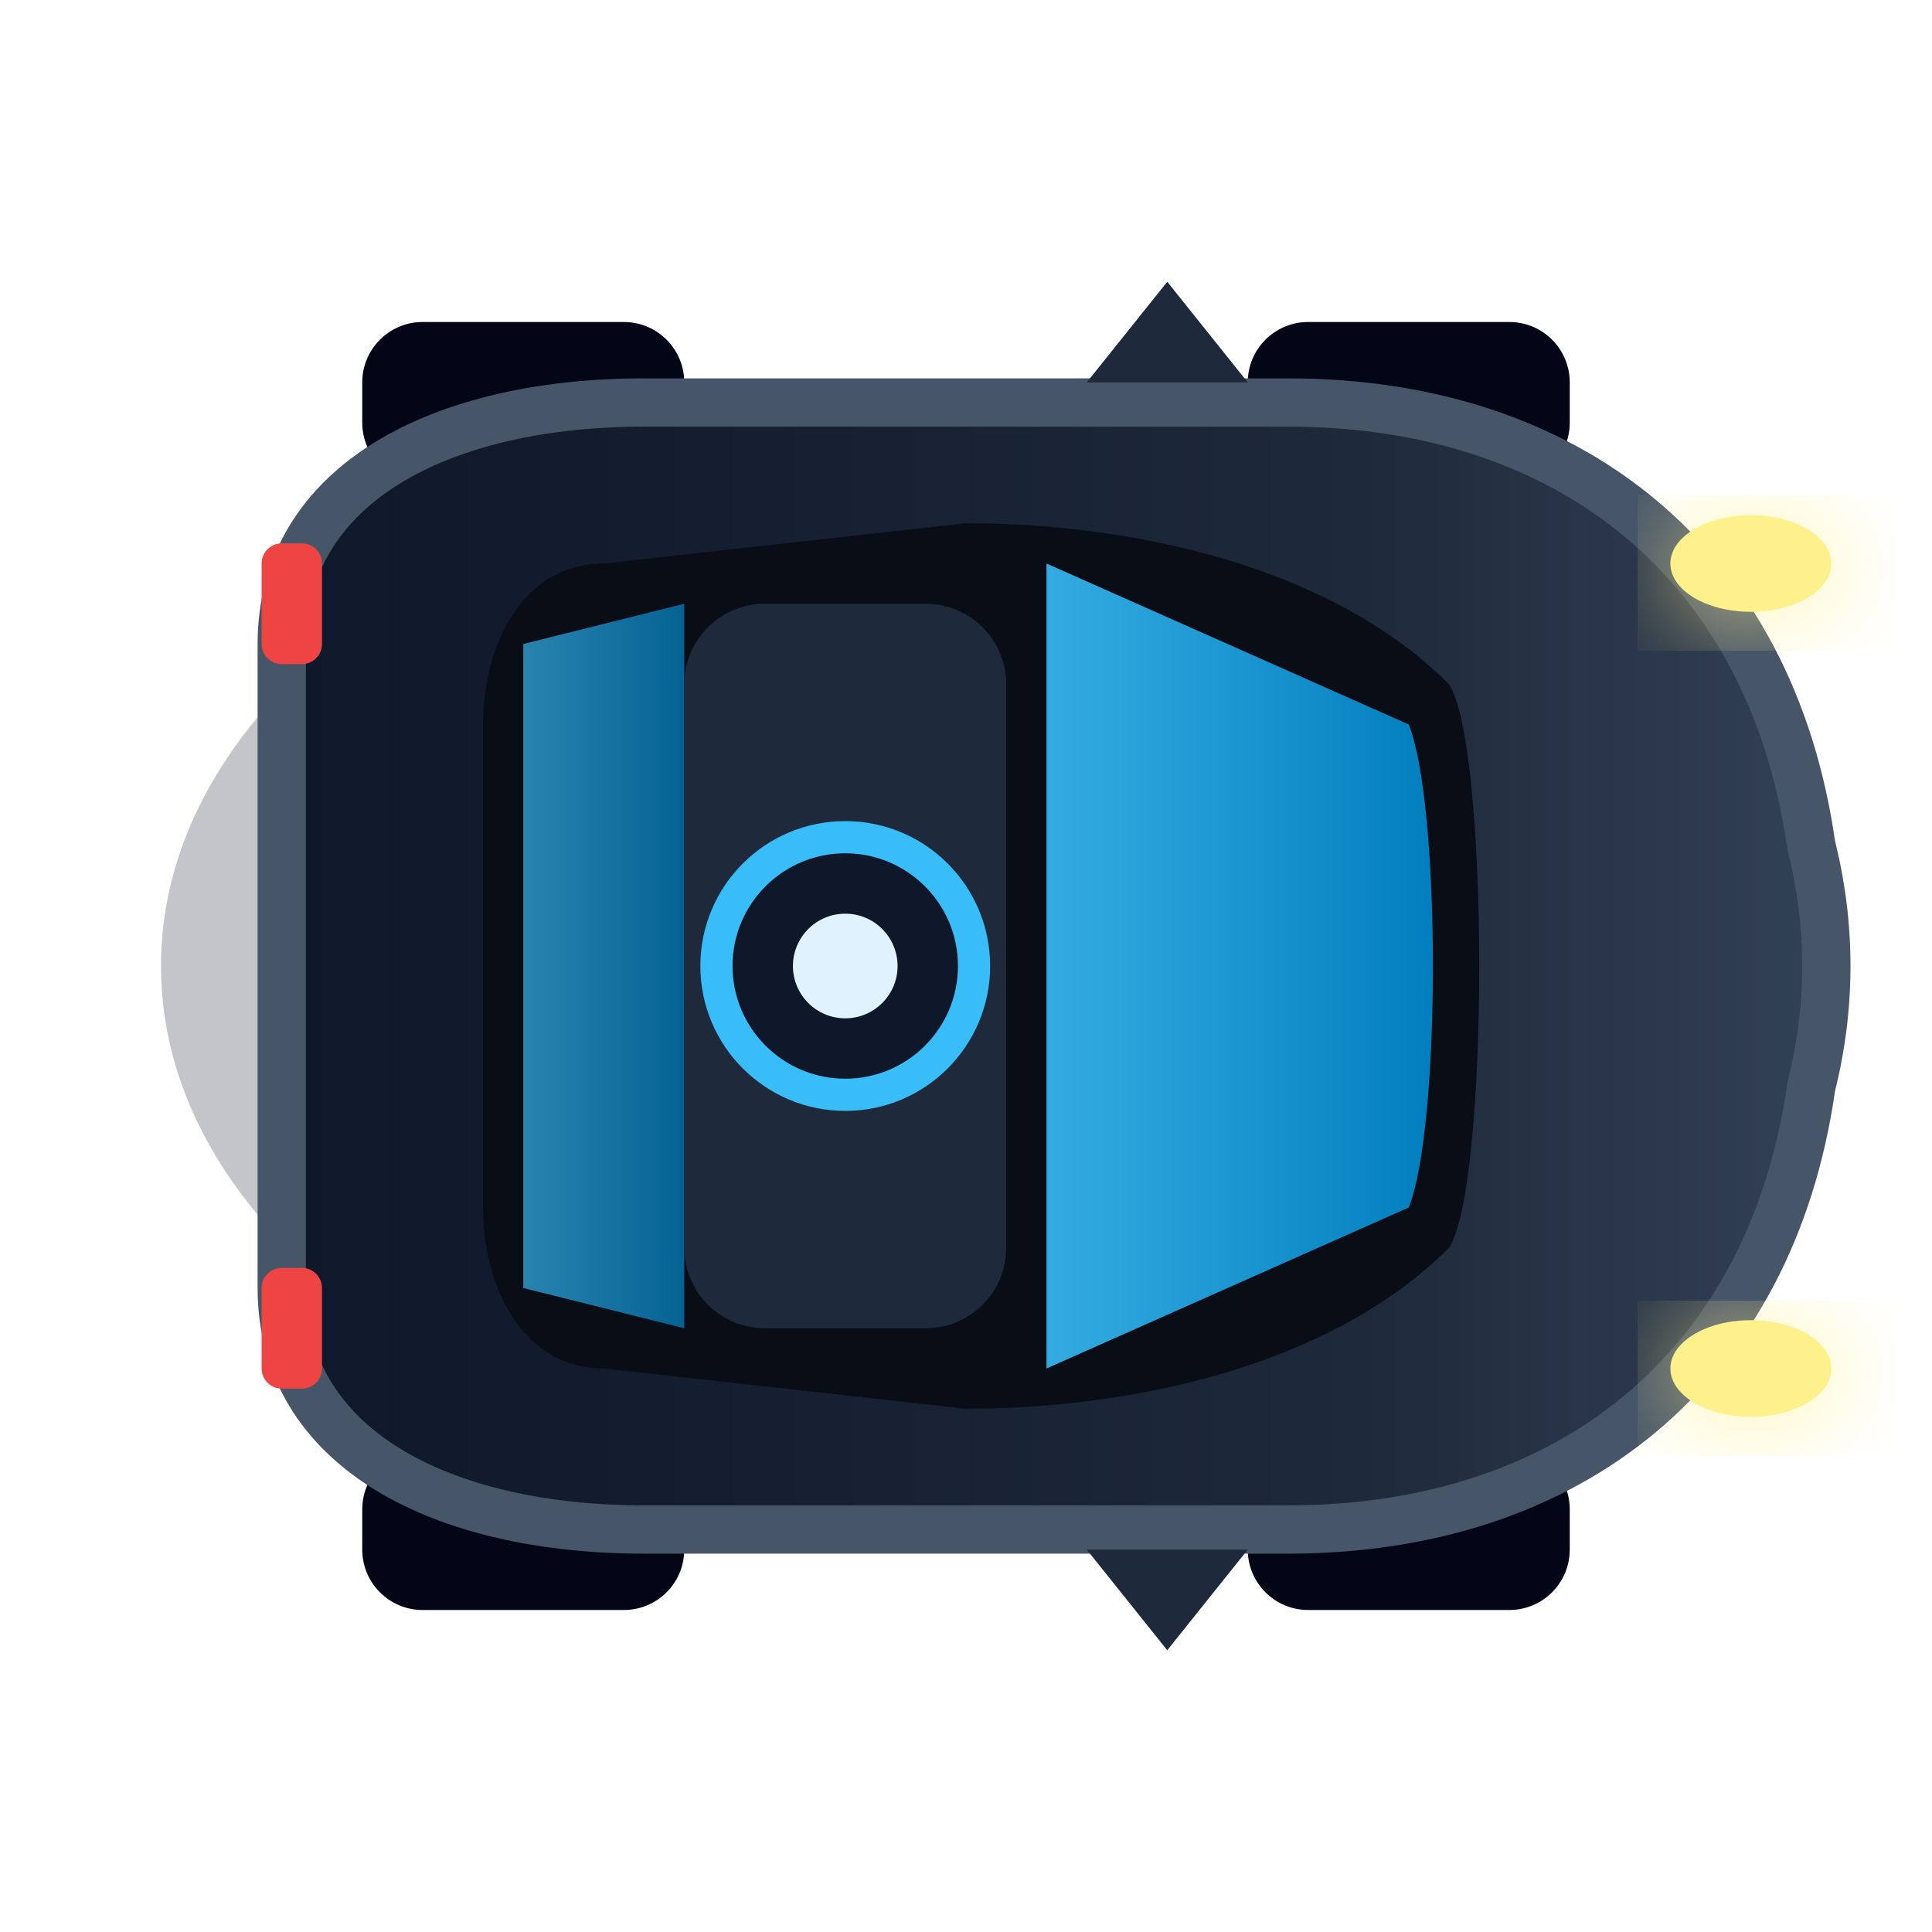
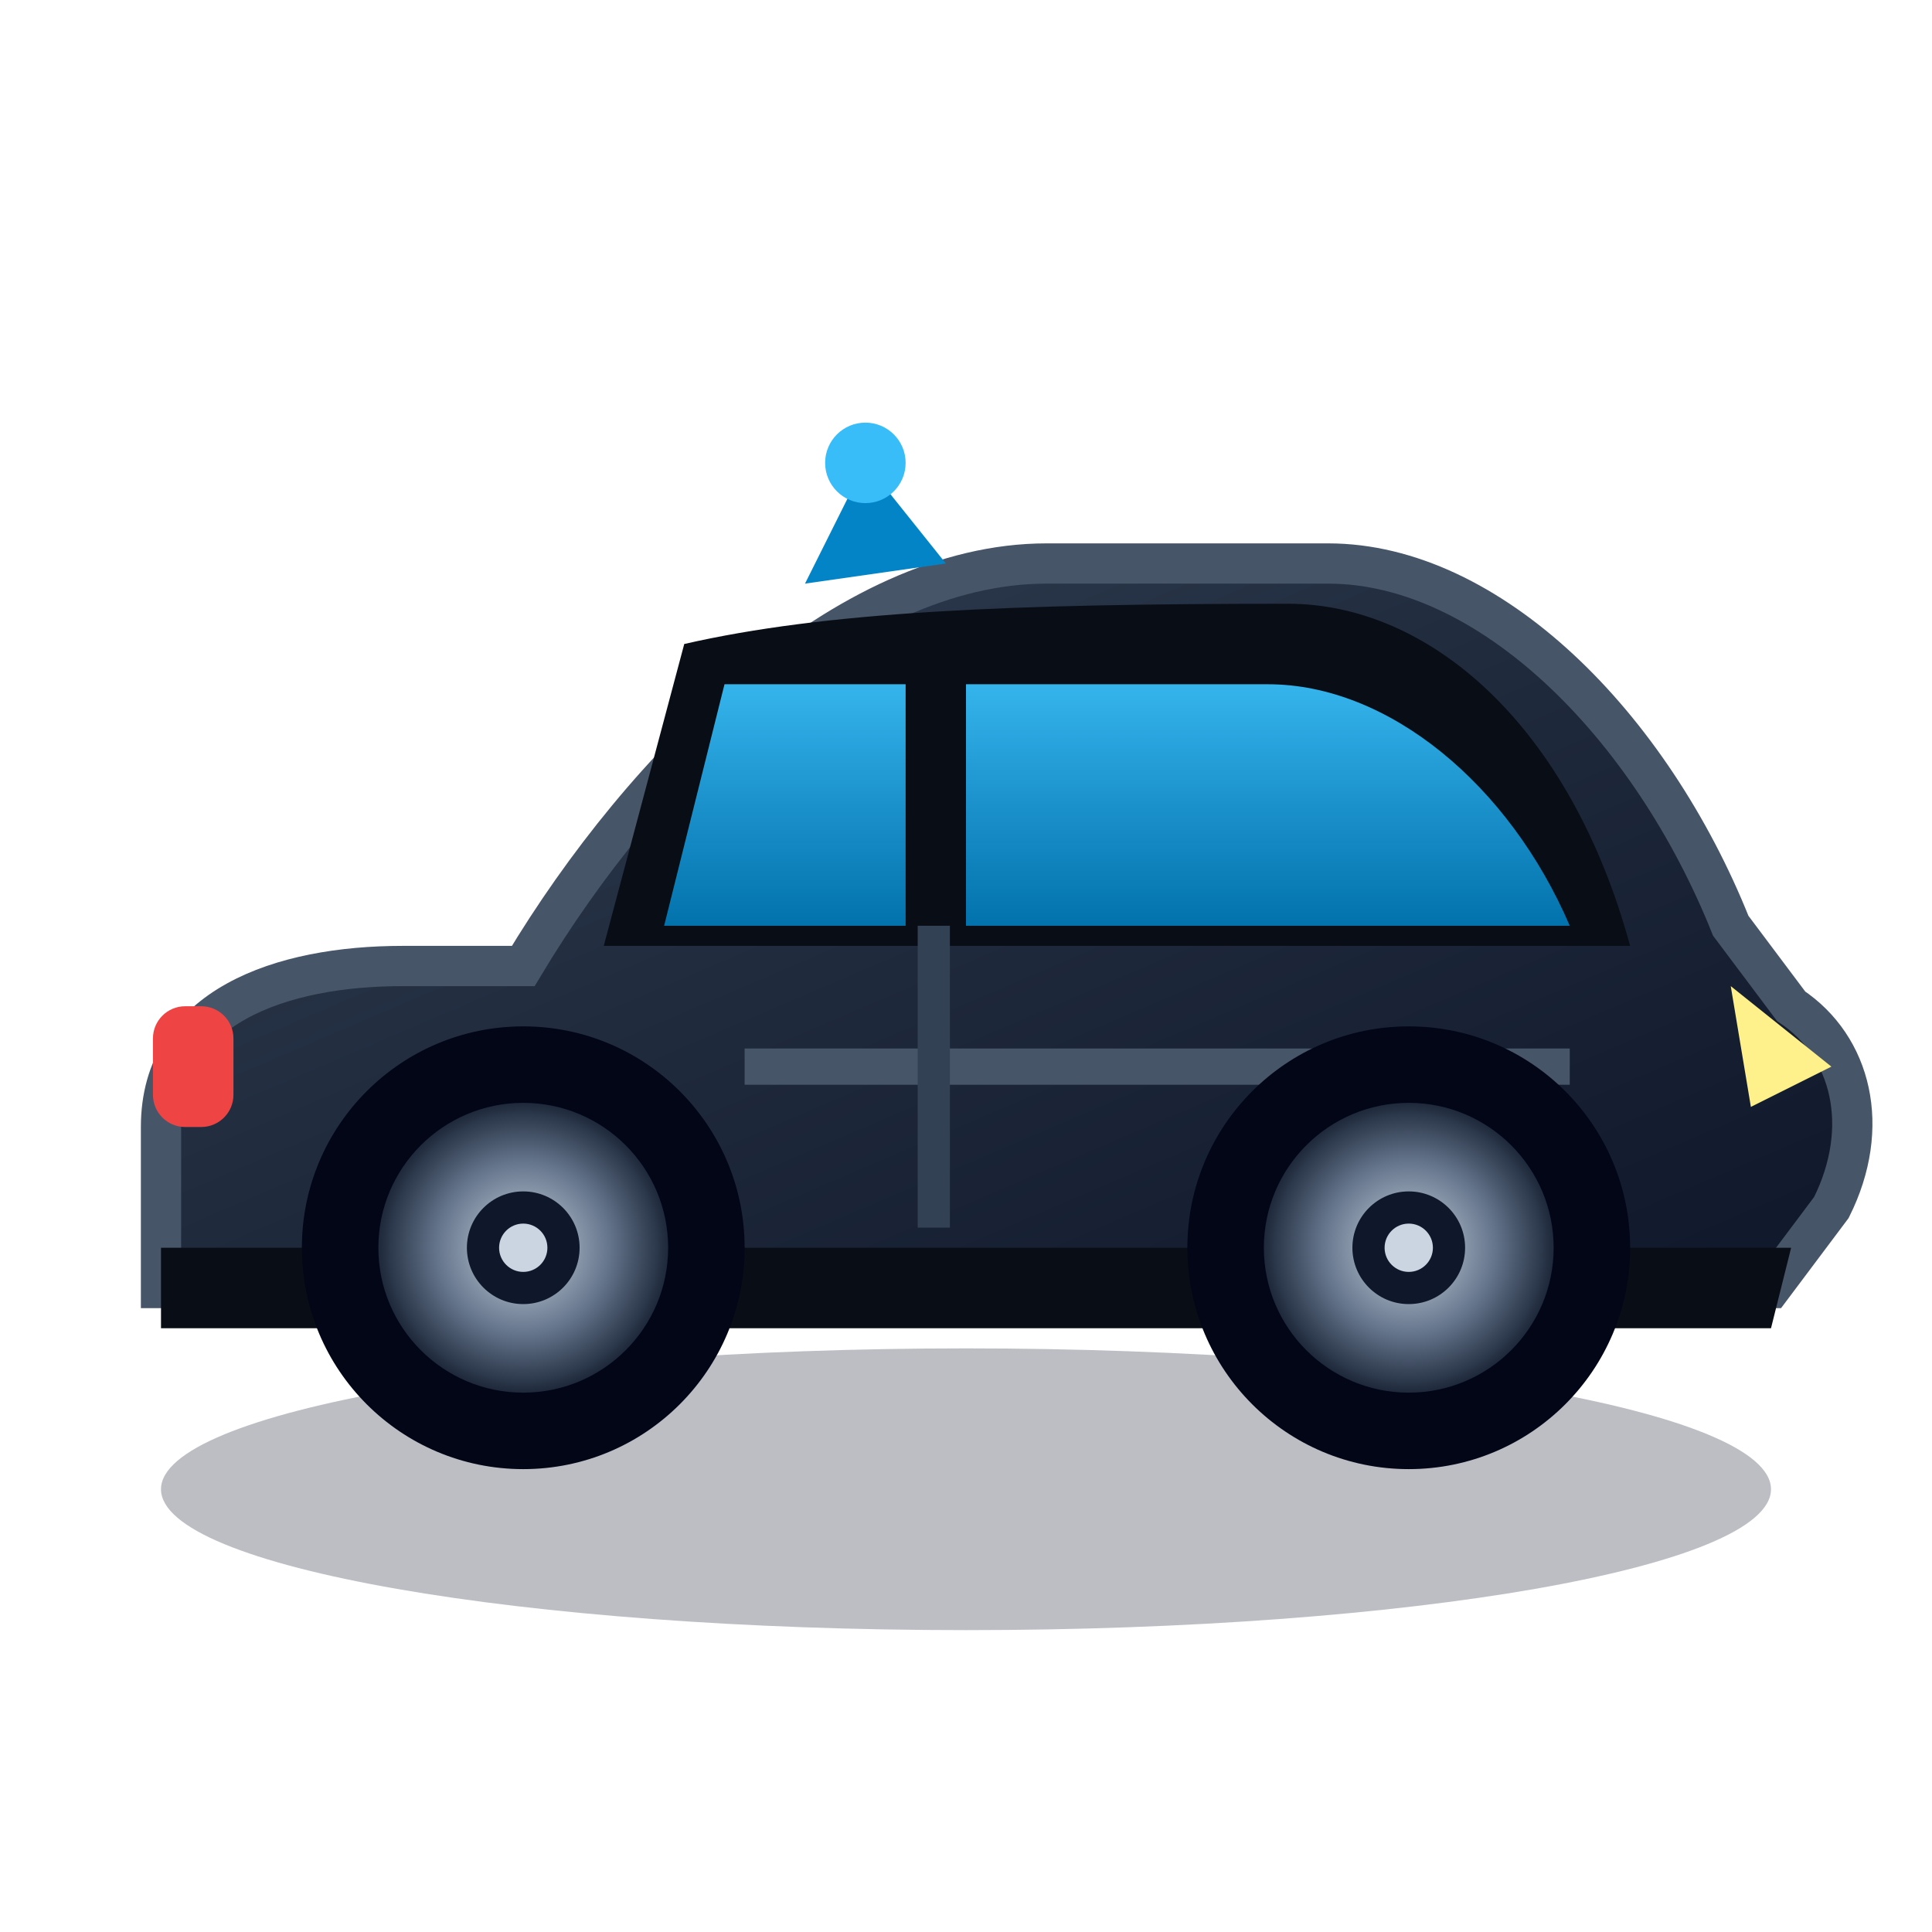
- <svg xmlns="http://www.w3.org/2000/svg" viewBox="0 0 48 48" role="img" aria-label="Connected Autonomous Vehicle">
+ <svg xmlns="http://www.w3.org/2000/svg" viewBox="0 0 48 48" role="img" aria-label="5G Connected Autonomous Vehicle Side View">
  <defs>
-     <linearGradient id="carBody" x1="0" y1="0" x2="1" y2="0">
-       <stop offset="0%" stop-color="#0f172a" />
-       <stop offset="70%" stop-color="#1e293b" />
-       <stop offset="100%" stop-color="#334155" />
+     <linearGradient id="sideCarBody" x1="0" y1="0" x2="1" y2="1">
+       <stop offset="0%" stop-color="#334155" />
+       <stop offset="50%" stop-color="#1e293b" />
+       <stop offset="100%" stop-color="#0f172a" />
    </linearGradient>
-     <linearGradient id="carGlass" x1="0" y1="0" x2="1" y2="0">
-       <stop offset="0%" stop-color="#38bdf8" stop-opacity="0.9" />
-       <stop offset="100%" stop-color="#0284c7" stop-opacity="0.95" />
+     <linearGradient id="sideCarGlass" x1="0" y1="0" x2="0" y2="1">
+       <stop offset="0%" stop-color="#38bdf8" stop-opacity="0.95" />
+       <stop offset="100%" stop-color="#0284c7" stop-opacity="0.85" />
    </linearGradient>
-     <filter id="headlightGlow" x="-20%" y="-20%" width="160%" height="160%">
-       <feGaussianBlur stdDeviation="1.5" result="glow" />
-       <feMerge>
-         <feMergeNode in="glow" />
-         <feMergeNode in="SourceGraphic" />
-       </feMerge>
-     </filter>
+     <radialGradient id="wheelRim" cx="50%" cy="50%" r="50%">
+       <stop offset="0%" stop-color="#cbd5e1" />
+       <stop offset="60%" stop-color="#64748b" />
+       <stop offset="100%" stop-color="#1e293b" />
+     </radialGradient>
  </defs>
-   <ellipse cx="24" cy="24" rx="20" ry="13" fill="#0f172a" opacity="0.25" />
-   <rect x="9" y="8" width="8" height="4" rx="1.5" fill="#020617" />
-   <rect x="31" y="8" width="8" height="4" rx="1.5" fill="#020617" />
-   <rect x="9" y="36" width="8" height="4" rx="1.5" fill="#020617" />
-   <rect x="31" y="36" width="8" height="4" rx="1.5" fill="#020617" />
-   <path d="M 7,16 C 7,12 11,10 16,10 L 32,10 C 39,10 44,14 45,21 C 45.5,23 45.5,25 45,27 C 44,34 39,38 32,38 L 16,38 C 11,38 7,36 7,32 Z" fill="url(#carBody)" stroke="#475569" stroke-width="1.2" />
-   <path d="M 27,9.5 L 29,7 L 31,9.5 Z" fill="#1e293b" />
-   <path d="M 27,38.5 L 29,41 L 31,38.5 Z" fill="#1e293b" />
-   <path d="M 24,13 C 28,13 33,14 36,17 C 37,18.5 37,29.5 36,31 C 33,34 28,35 24,35 L 15,34 C 13,34 12,32 12,30 L 12,18 C 12,16 13,14 15,14 Z" fill="#090d16" />
-   <path d="M 26,14 L 35,18 C 35.8,20 35.8,28 35,30 L 26,34 Z" fill="url(#carGlass)" />
-   <path d="M 13,16 L 17,15 L 17,33 L 13,32 Z" fill="url(#carGlass)" opacity="0.75" />
-   <rect x="17" y="15" width="8" height="18" rx="2" fill="#1e293b" />
-   <circle cx="21" cy="24" r="3.2" fill="#0f172a" stroke="#38bdf8" stroke-width="0.8" />
-   <circle cx="21" cy="24" r="1.3" fill="#e0f2fe" />
-   <ellipse cx="43.5" cy="14" rx="2" ry="1.2" fill="#fef08a" filter="url(#headlightGlow)" />
-   <ellipse cx="43.5" cy="34" rx="2" ry="1.2" fill="#fef08a" filter="url(#headlightGlow)" />
-   <rect x="6.5" y="13.5" width="1.5" height="3" rx="0.5" fill="#ef4444" />
-   <rect x="6.5" y="31.5" width="1.5" height="3" rx="0.5" fill="#ef4444" />
+   <ellipse cx="24" cy="37" rx="20" ry="3.5" fill="#0f172a" opacity="0.28" />
+   <path d="M 4,28 C 4,25 7,24 10,24 L 13,24 C 16,19 21,14 26,14 L 33,14 C 37,14 41,18 43,23 L 44.5,25 C 46,26 46.5,28 45.5,30 L 44,32 L 4,32 Z" fill="url(#sideCarBody)" stroke="#475569" stroke-width="1" />
+   <path d="M 4,31 L 7.5,31 A 6.5,6.5 0 0 1 18.5,31 L 29.5,31 A 6.5,6.5 0 0 1 40.5,31 L 44.5,31 L 44,33 L 4,33 Z" fill="#090d16" />
+   <path d="M 15,23.5 L 17,16 C 20.5,15.2 25,15 32,15 C 35.5,15 39,18 40.5,23.5 Z" fill="#090d16" />
+   <path d="M 16.5,23 L 18,17 L 22.5,17 L 22.5,23 Z" fill="url(#sideCarGlass)" />
+   <path d="M 24,17 L 31.5,17 C 34.5,17 37.5,19.5 39,23 L 24,23 Z" fill="url(#sideCarGlass)" />
+   <path d="M 20,14.5 L 21.5,11.5 L 23.5,14 Z" fill="#0284c7" />
+   <circle cx="21.5" cy="11.5" r="1" fill="#38bdf8" />
+   <path d="M 43,24.5 L 45.5,26.5 L 43.5,27.5 Z" fill="#fef08a" />
+   <rect x="3.8" y="25" width="2" height="3" rx="0.8" fill="#ef4444" />
+   <line x1="18.5" y1="26.5" x2="39" y2="26.5" stroke="#475569" stroke-width="0.9" />
+   <line x1="23.2" y1="23" x2="23.2" y2="30.5" stroke="#334155" stroke-width="0.8" />
+   <circle cx="13" cy="31" r="5.5" fill="#020617" />
+   <circle cx="13" cy="31" r="3.6" fill="url(#wheelRim)" />
+   <circle cx="13" cy="31" r="1.4" fill="#0f172a" />
+   <circle cx="13" cy="31" r="0.6" fill="#cbd5e1" />
+   <circle cx="35" cy="31" r="5.5" fill="#020617" />
+   <circle cx="35" cy="31" r="3.6" fill="url(#wheelRim)" />
+   <circle cx="35" cy="31" r="1.4" fill="#0f172a" />
+   <circle cx="35" cy="31" r="0.6" fill="#cbd5e1" />
</svg>
